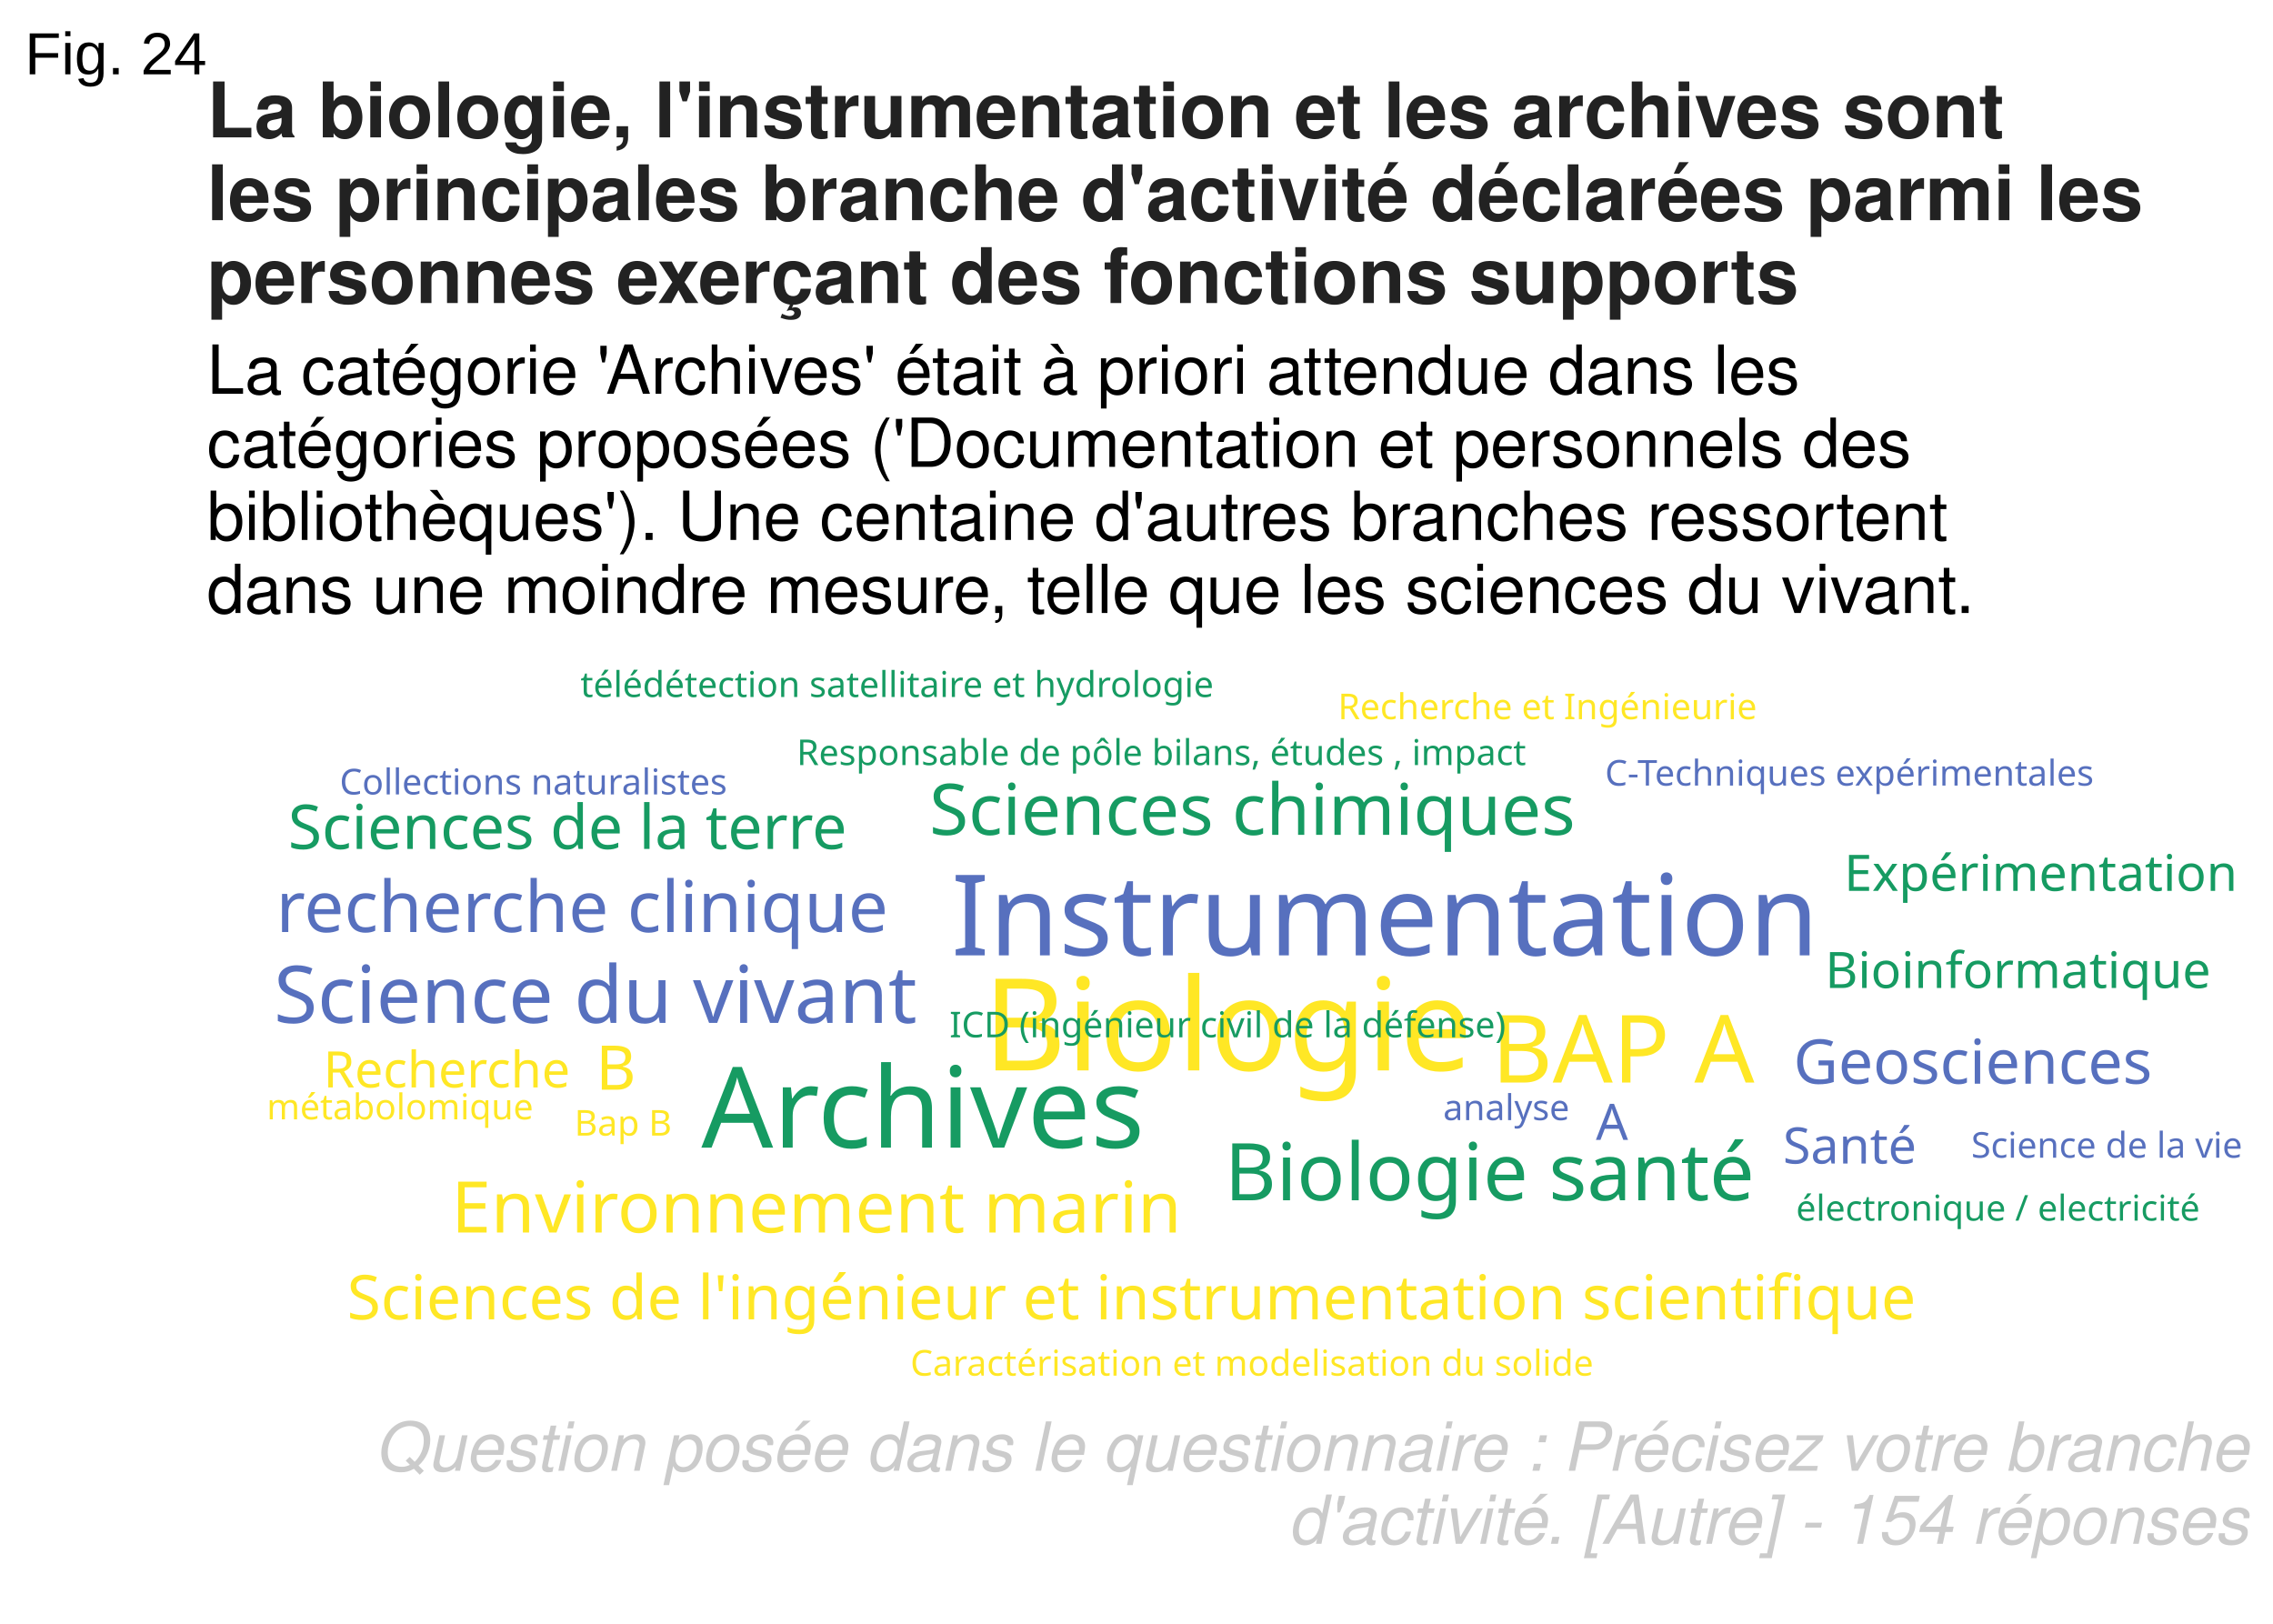
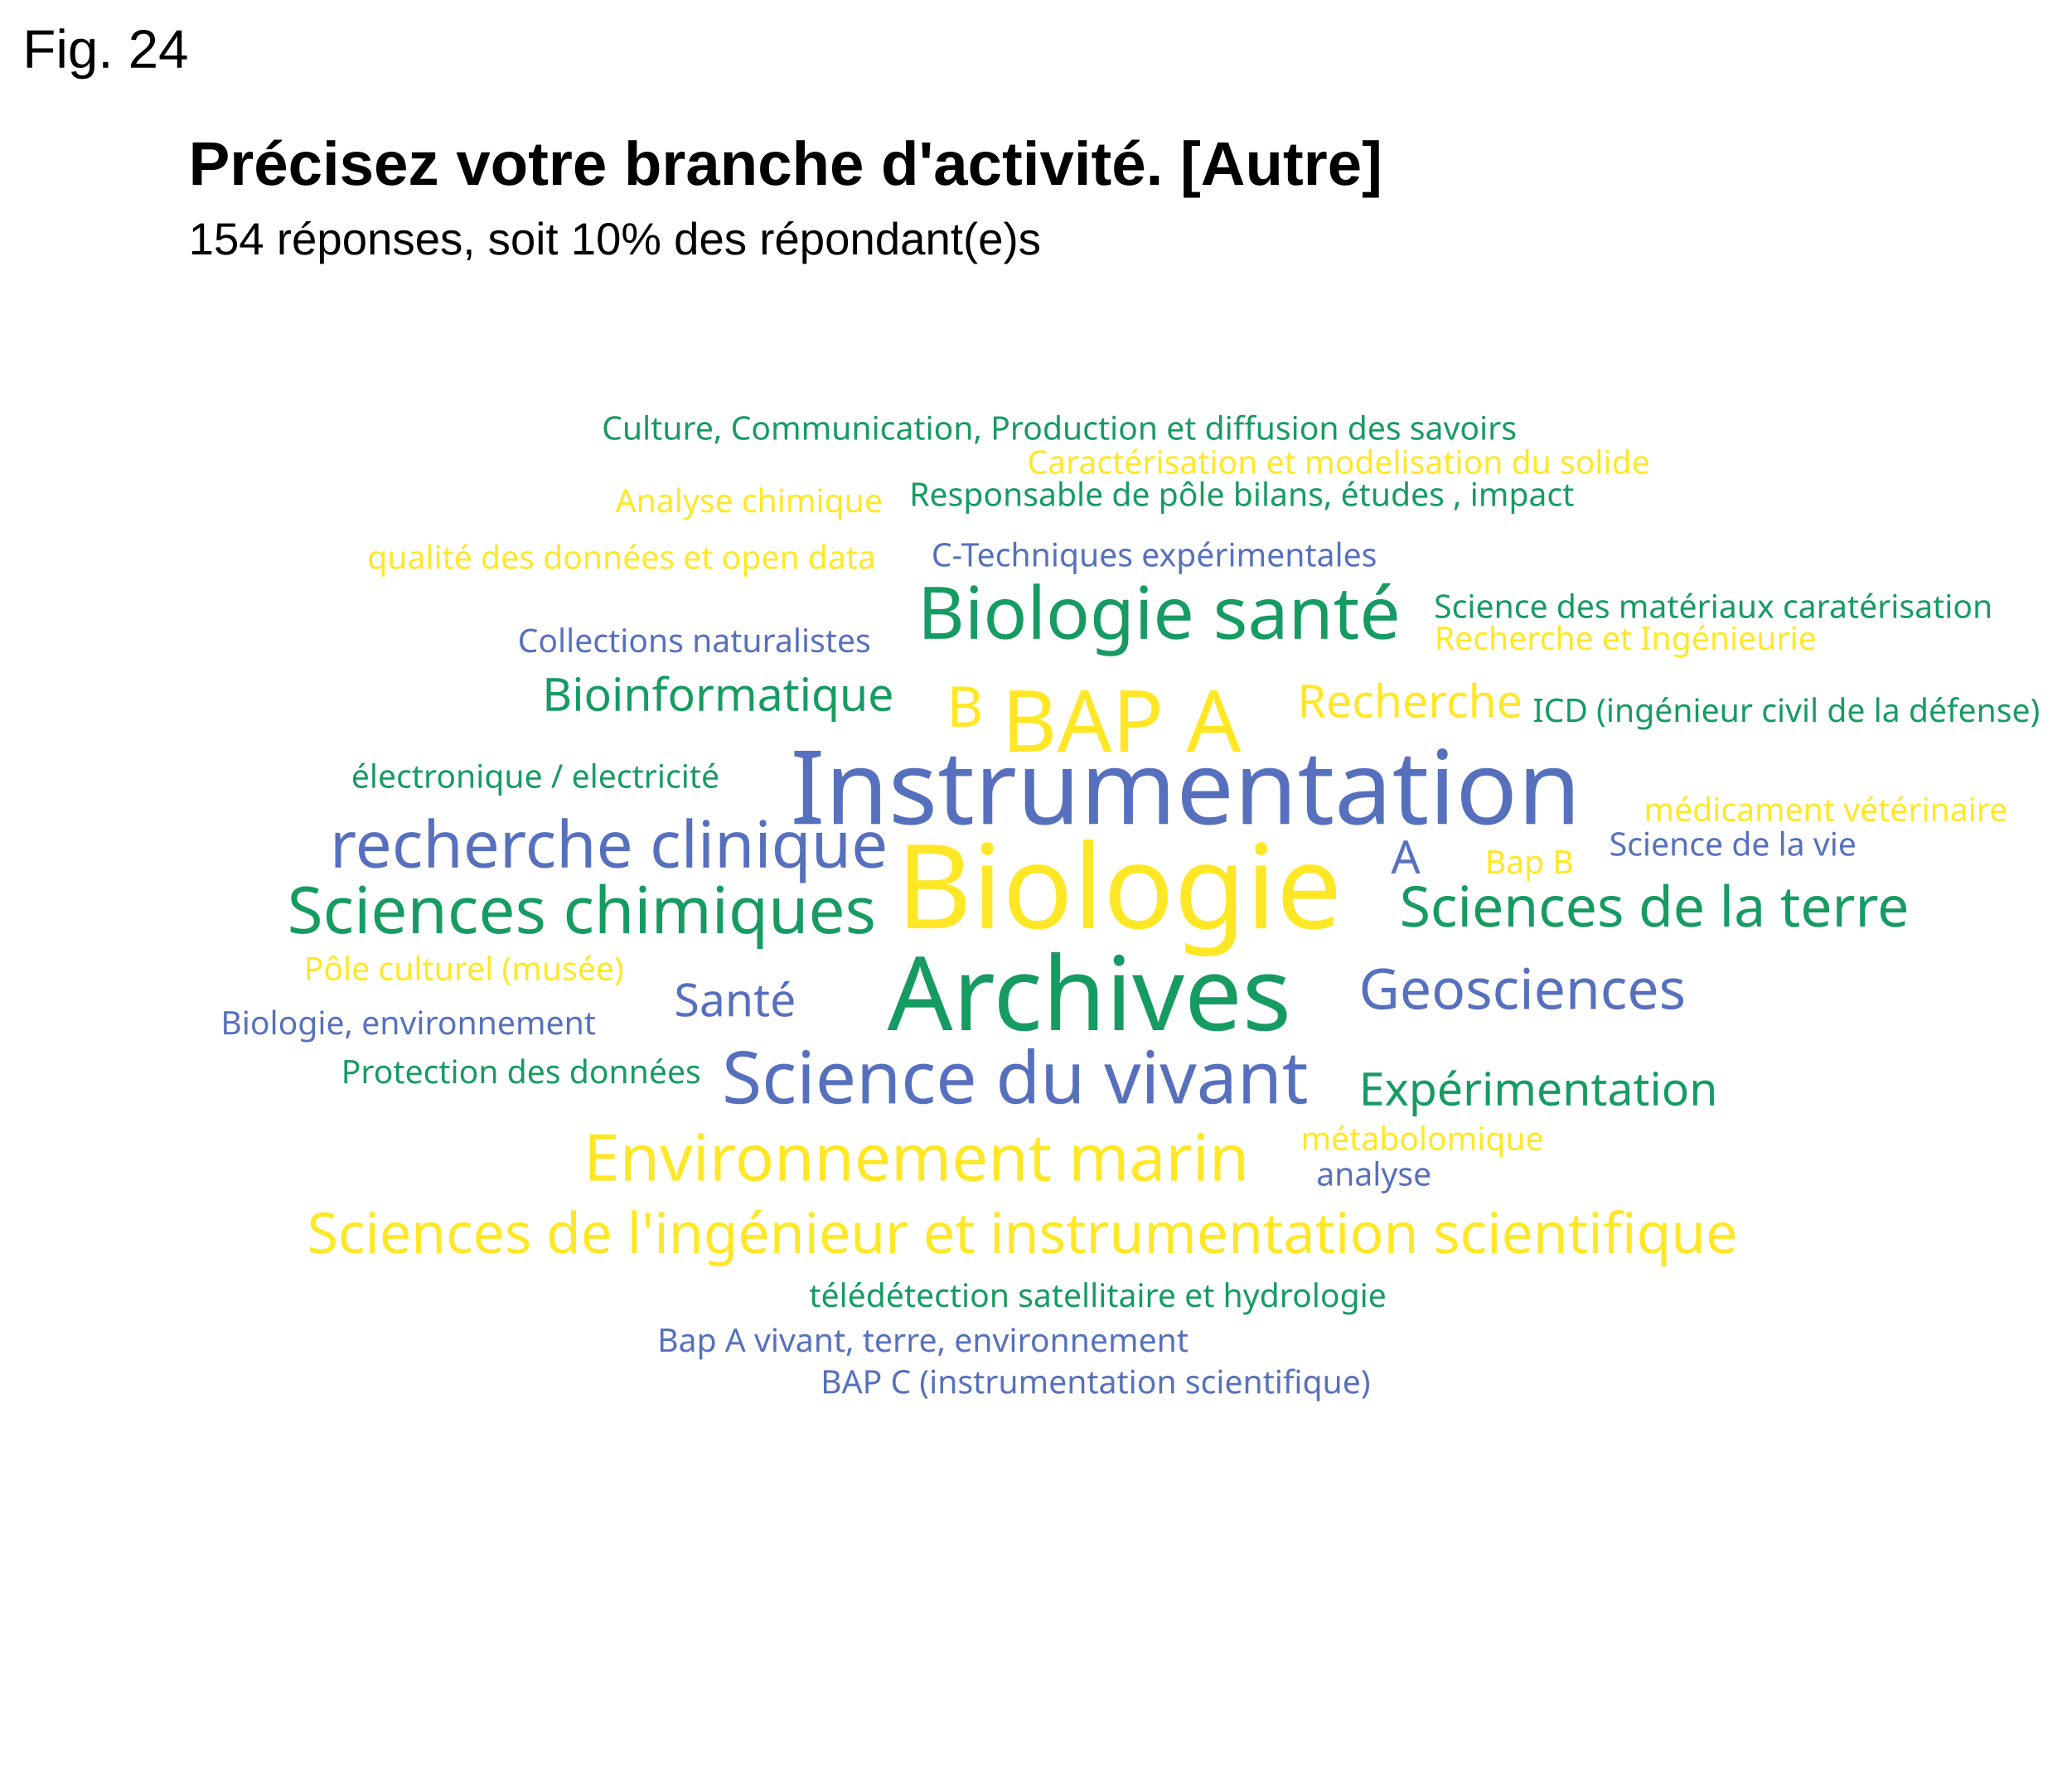
- <svg xmlns="http://www.w3.org/2000/svg" class="svglite" width="504.00pt" height="360.00pt" viewBox="0 0 504.00 360.00">
+ <svg xmlns="http://www.w3.org/2000/svg" class="svglite" width="504.00pt" height="432.00pt" viewBox="0 0 504.00 432.00">
  <defs>
    <style type="text/css">
    .svglite line, .svglite polyline, .svglite polygon, .svglite path, .svglite rect, .svglite circle {
      fill: none;
      stroke: #000000;
      stroke-linecap: round;
      stroke-linejoin: round;
      stroke-miterlimit: 10.00;
    }
    .svglite text {
      white-space: pre;
    }
  </style>
  </defs>
  <rect width="100%" height="100%" style="stroke: none; fill: none;" />
  <defs>
-     <clipPath id="cpMC4wMHw1MDQuMDB8MC4wMHwzNjAuMDA=">
-       <rect x="0.00" y="0.00" width="504.00" height="360.00" />
+     <clipPath id="cpMC4wMHw1MDQuMDB8MC4wMHw0MzIuMDA=">
+       <rect x="0.00" y="0.00" width="504.00" height="432.00" />
    </clipPath>
  </defs>
-   <g clip-path="url(#cpMC4wMHw1MDQuMDB8MC4wMHwzNjAuMDA=)">
+   <g clip-path="url(#cpMC4wMHw1MDQuMDB8MC4wMHw0MzIuMDA=)">
</g>
  <defs>
-     <clipPath id="cpNDUuODl8NDk4LjUyfDE0OC4xNXwzMDYuMTc=">
-       <rect x="45.89" y="148.15" width="452.63" height="158.02" />
+     <clipPath id="cpNDUuODl8NDk4LjUyfDQuNzh8NDI2LjUy">
+       <rect x="45.89" y="4.78" width="452.63" height="421.74" />
    </clipPath>
  </defs>
-   <g clip-path="url(#cpNDUuODl8NDk4LjUyfDE0OC4xNXwzMDYuMTc=)">
-     <text x="272.21" y="237.32" text-anchor="middle" style="font-size: 28.45px;fill: #FFE725; font-family: &quot;Noto Sans&quot;;" textLength="108.44px" lengthAdjust="spacingAndGlyphs">Biologie</text>
-     <text x="307.08" y="211.81" text-anchor="middle" style="font-size: 24.95px;fill: #5770BE; font-family: &quot;Noto Sans&quot;;" textLength="192.36px" lengthAdjust="spacingAndGlyphs">Instrumentation</text>
-     <text x="204.65" y="254.45" text-anchor="middle" style="font-size: 24.95px;fill: #169B62; font-family: &quot;Noto Sans&quot;;" textLength="98.80px" lengthAdjust="spacingAndGlyphs">Archives</text>
-     <text x="359.87" y="240.01" text-anchor="middle" style="font-size: 20.88px;fill: #FFE725; font-family: &quot;Noto Sans&quot;;" textLength="58.31px" lengthAdjust="spacingAndGlyphs">BAP A</text>
-     <text x="132.01" y="226.79" text-anchor="middle" style="font-size: 17.65px;fill: #5770BE; font-family: &quot;Noto Sans&quot;;" textLength="142.54px" lengthAdjust="spacingAndGlyphs">Science du vivant</text>
-     <text x="330.26" y="266.11" text-anchor="middle" style="font-size: 17.65px;fill: #169B62; font-family: &quot;Noto Sans&quot;;" textLength="117.42px" lengthAdjust="spacingAndGlyphs">Biologie santé</text>
-     <text x="181.03" y="273.26" text-anchor="middle" style="font-size: 15.78px;fill: #FFE725; font-family: &quot;Noto Sans&quot;;" textLength="162.26px" lengthAdjust="spacingAndGlyphs">Environnement marin</text>
-     <text x="129.07" y="206.64" text-anchor="middle" style="font-size: 15.78px;fill: #5770BE; font-family: &quot;Noto Sans&quot;;" textLength="136.41px" lengthAdjust="spacingAndGlyphs">recherche clinique</text>
-     <text x="277.68" y="185.09" text-anchor="middle" style="font-size: 15.78px;fill: #169B62; font-family: &quot;Noto Sans&quot;;" textLength="143.26px" lengthAdjust="spacingAndGlyphs">Sciences chimiques</text>
-     <text x="250.88" y="292.51" text-anchor="middle" style="font-size: 13.67px;fill: #FFE725; font-family: &quot;Noto Sans&quot;;" textLength="347.52px" lengthAdjust="spacingAndGlyphs">Sciences de l'ingénieur et instrumentation scientifique</text>
-     <text x="437.44" y="240.26" text-anchor="middle" style="font-size: 13.67px;fill: #5770BE; font-family: &quot;Noto Sans&quot;;" textLength="79.47px" lengthAdjust="spacingAndGlyphs">Geosciences</text>
-     <text x="125.83" y="188.22" text-anchor="middle" style="font-size: 13.67px;fill: #169B62; font-family: &quot;Noto Sans&quot;;" textLength="124.06px" lengthAdjust="spacingAndGlyphs">Sciences de la terre</text>
-     <text x="136.56" y="241.60" text-anchor="middle" style="font-size: 13.67px;fill: #FFE725; font-family: &quot;Noto Sans&quot;;" textLength="8.88px" lengthAdjust="spacingAndGlyphs">B</text>
-     <text x="357.43" y="252.73" text-anchor="middle" style="font-size: 11.16px;fill: #5770BE; font-family: &quot;Noto Sans&quot;;" textLength="7.13px" lengthAdjust="spacingAndGlyphs">A</text>
-     <text x="447.45" y="219.05" text-anchor="middle" style="font-size: 11.16px;fill: #169B62; font-family: &quot;Noto Sans&quot;;" textLength="85.49px" lengthAdjust="spacingAndGlyphs">Bioinformatique</text>
-     <text x="99.07" y="241.10" text-anchor="middle" style="font-size: 11.16px;fill: #FFE725; font-family: &quot;Noto Sans&quot;;" textLength="54.94px" lengthAdjust="spacingAndGlyphs">Recherche</text>
-     <text x="410.15" y="257.97" text-anchor="middle" style="font-size: 11.16px;fill: #5770BE; font-family: &quot;Noto Sans&quot;;" textLength="29.60px" lengthAdjust="spacingAndGlyphs">Santé</text>
-     <text x="452.52" y="197.51" text-anchor="middle" style="font-size: 11.16px;fill: #169B62; font-family: &quot;Noto Sans&quot;;" textLength="87.21px" lengthAdjust="spacingAndGlyphs">Expérimentation</text>
-     <text x="88.70" y="248.17" text-anchor="middle" style="font-size: 7.89px;fill: #FFE725; font-family: &quot;Noto Sans&quot;;" textLength="59.14px" lengthAdjust="spacingAndGlyphs">métabolomique</text>
-     <text x="410.07" y="174.17" text-anchor="middle" style="font-size: 7.89px;fill: #5770BE; font-family: &quot;Noto Sans&quot;;" textLength="109.43px" lengthAdjust="spacingAndGlyphs">C-Techniques expérimentales</text>
-     <text x="443.02" y="270.62" text-anchor="middle" style="font-size: 7.89px;fill: #169B62; font-family: &quot;Noto Sans&quot;;" textLength="89.74px" lengthAdjust="spacingAndGlyphs">électronique / electricité</text>
-     <text x="138.16" y="251.77" text-anchor="middle" style="font-size: 7.89px;fill: #FFE725; font-family: &quot;Noto Sans&quot;;" textLength="21.59px" lengthAdjust="spacingAndGlyphs">Bap B</text>
-     <text x="334.00" y="248.34" text-anchor="middle" style="font-size: 7.89px;fill: #5770BE; font-family: &quot;Noto Sans&quot;;" textLength="28.02px" lengthAdjust="spacingAndGlyphs">analyse</text>
-     <text x="257.52" y="169.62" text-anchor="middle" style="font-size: 7.89px;fill: #169B62; font-family: &quot;Noto Sans&quot;;" textLength="161.76px" lengthAdjust="spacingAndGlyphs">Responsable de pôle bilans, études , impact</text>
-     <text x="343.12" y="159.45" text-anchor="middle" style="font-size: 7.89px;fill: #FFE725; font-family: &quot;Noto Sans&quot;;" textLength="93.09px" lengthAdjust="spacingAndGlyphs">Recherche et Ingénieurie</text>
-     <text x="118.27" y="176.13" text-anchor="middle" style="font-size: 7.89px;fill: #5770BE; font-family: &quot;Noto Sans&quot;;" textLength="86.10px" lengthAdjust="spacingAndGlyphs">Collections naturalistes</text>
-     <text x="198.91" y="154.53" text-anchor="middle" style="font-size: 7.89px;fill: #169B62; font-family: &quot;Noto Sans&quot;;" textLength="140.76px" lengthAdjust="spacingAndGlyphs">télédétection satellitaire et hydrologie</text>
-     <text x="277.59" y="304.99" text-anchor="middle" style="font-size: 7.89px;fill: #FFE725; font-family: &quot;Noto Sans&quot;;" textLength="151.68px" lengthAdjust="spacingAndGlyphs">Caractérisation et modelisation du solide</text>
-     <text x="467.15" y="256.67" text-anchor="middle" style="font-size: 7.89px;fill: #5770BE; font-family: &quot;Noto Sans&quot;;" textLength="60.14px" lengthAdjust="spacingAndGlyphs">Science de la vie</text>
-     <text x="272.21" y="229.98" text-anchor="middle" style="font-size: 7.89px;fill: #169B62; font-family: &quot;Noto Sans&quot;;" textLength="123.39px" lengthAdjust="spacingAndGlyphs">ICD (ingénieur civil de la défense)</text>
+   <g clip-path="url(#cpNDUuODl8NDk4LjUyfDQuNzh8NDI2LjUy)">
+     <text x="272.21" y="225.81" text-anchor="middle" style="font-size: 28.45px;fill: #FFE725; font-family: &quot;Noto Sans&quot;;" textLength="108.44px" lengthAdjust="spacingAndGlyphs">Biologie</text>
+     <text x="288.39" y="200.45" text-anchor="middle" style="font-size: 24.95px;fill: #5770BE; font-family: &quot;Noto Sans&quot;;" textLength="192.36px" lengthAdjust="spacingAndGlyphs">Instrumentation</text>
+     <text x="264.97" y="250.59" text-anchor="middle" style="font-size: 24.95px;fill: #169B62; font-family: &quot;Noto Sans&quot;;" textLength="98.80px" lengthAdjust="spacingAndGlyphs">Archives</text>
+     <text x="272.74" y="182.87" text-anchor="middle" style="font-size: 20.88px;fill: #FFE725; font-family: &quot;Noto Sans&quot;;" textLength="58.31px" lengthAdjust="spacingAndGlyphs">BAP A</text>
+     <text x="246.92" y="268.41" text-anchor="middle" style="font-size: 17.65px;fill: #5770BE; font-family: &quot;Noto Sans&quot;;" textLength="142.54px" lengthAdjust="spacingAndGlyphs">Science du vivant</text>
+     <text x="281.90" y="155.39" text-anchor="middle" style="font-size: 17.65px;fill: #169B62; font-family: &quot;Noto Sans&quot;;" textLength="117.42px" lengthAdjust="spacingAndGlyphs">Biologie santé</text>
+     <text x="222.91" y="287.20" text-anchor="middle" style="font-size: 15.78px;fill: #FFE725; font-family: &quot;Noto Sans&quot;;" textLength="162.26px" lengthAdjust="spacingAndGlyphs">Environnement marin</text>
+     <text x="148.09" y="211.03" text-anchor="middle" style="font-size: 15.78px;fill: #5770BE; font-family: &quot;Noto Sans&quot;;" textLength="136.41px" lengthAdjust="spacingAndGlyphs">recherche clinique</text>
+     <text x="141.49" y="227.03" text-anchor="middle" style="font-size: 15.78px;fill: #169B62; font-family: &quot;Noto Sans&quot;;" textLength="143.26px" lengthAdjust="spacingAndGlyphs">Sciences chimiques</text>
+     <text x="248.68" y="304.80" text-anchor="middle" style="font-size: 13.67px;fill: #FFE725; font-family: &quot;Noto Sans&quot;;" textLength="347.52px" lengthAdjust="spacingAndGlyphs">Sciences de l'ingénieur et instrumentation scientifique</text>
+     <text x="370.30" y="245.45" text-anchor="middle" style="font-size: 13.67px;fill: #5770BE; font-family: &quot;Noto Sans&quot;;" textLength="79.47px" lengthAdjust="spacingAndGlyphs">Geosciences</text>
+     <text x="402.41" y="225.40" text-anchor="middle" style="font-size: 13.67px;fill: #169B62; font-family: &quot;Noto Sans&quot;;" textLength="124.06px" lengthAdjust="spacingAndGlyphs">Sciences de la terre</text>
+     <text x="234.74" y="176.78" text-anchor="middle" style="font-size: 13.67px;fill: #FFE725; font-family: &quot;Noto Sans&quot;;" textLength="8.88px" lengthAdjust="spacingAndGlyphs">B</text>
+     <text x="341.92" y="212.47" text-anchor="middle" style="font-size: 11.16px;fill: #5770BE; font-family: &quot;Noto Sans&quot;;" textLength="7.13px" lengthAdjust="spacingAndGlyphs">A</text>
+     <text x="174.66" y="172.92" text-anchor="middle" style="font-size: 11.16px;fill: #169B62; font-family: &quot;Noto Sans&quot;;" textLength="85.49px" lengthAdjust="spacingAndGlyphs">Bioinformatique</text>
+     <text x="342.98" y="174.55" text-anchor="middle" style="font-size: 11.16px;fill: #FFE725; font-family: &quot;Noto Sans&quot;;" textLength="54.94px" lengthAdjust="spacingAndGlyphs">Recherche</text>
+     <text x="178.80" y="247.23" text-anchor="middle" style="font-size: 11.16px;fill: #5770BE; font-family: &quot;Noto Sans&quot;;" textLength="29.60px" lengthAdjust="spacingAndGlyphs">Santé</text>
+     <text x="374.19" y="268.90" text-anchor="middle" style="font-size: 11.16px;fill: #169B62; font-family: &quot;Noto Sans&quot;;" textLength="87.21px" lengthAdjust="spacingAndGlyphs">Expérimentation</text>
+     <text x="345.96" y="279.79" text-anchor="middle" style="font-size: 7.89px;fill: #FFE725; font-family: &quot;Noto Sans&quot;;" textLength="59.14px" lengthAdjust="spacingAndGlyphs">métabolomique</text>
+     <text x="280.76" y="137.78" text-anchor="middle" style="font-size: 7.89px;fill: #5770BE; font-family: &quot;Noto Sans&quot;;" textLength="109.43px" lengthAdjust="spacingAndGlyphs">C-Techniques expérimentales</text>
+     <text x="130.22" y="191.64" text-anchor="middle" style="font-size: 7.89px;fill: #169B62; font-family: &quot;Noto Sans&quot;;" textLength="89.74px" lengthAdjust="spacingAndGlyphs">électronique / electricité</text>
+     <text x="372.00" y="212.50" text-anchor="middle" style="font-size: 7.89px;fill: #FFE725; font-family: &quot;Noto Sans&quot;;" textLength="21.59px" lengthAdjust="spacingAndGlyphs">Bap B</text>
+     <text x="334.19" y="288.41" text-anchor="middle" style="font-size: 7.89px;fill: #5770BE; font-family: &quot;Noto Sans&quot;;" textLength="28.02px" lengthAdjust="spacingAndGlyphs">analyse</text>
+     <text x="302.05" y="123.07" text-anchor="middle" style="font-size: 7.89px;fill: #169B62; font-family: &quot;Noto Sans&quot;;" textLength="161.76px" lengthAdjust="spacingAndGlyphs">Responsable de pôle bilans, études , impact</text>
+     <text x="395.39" y="158.07" text-anchor="middle" style="font-size: 7.89px;fill: #FFE725; font-family: &quot;Noto Sans&quot;;" textLength="93.09px" lengthAdjust="spacingAndGlyphs">Recherche et Ingénieurie</text>
+     <text x="168.88" y="158.65" text-anchor="middle" style="font-size: 7.89px;fill: #5770BE; font-family: &quot;Noto Sans&quot;;" textLength="86.10px" lengthAdjust="spacingAndGlyphs">Collections naturalistes</text>
+     <text x="267.04" y="317.92" text-anchor="middle" style="font-size: 7.89px;fill: #169B62; font-family: &quot;Noto Sans&quot;;" textLength="140.76px" lengthAdjust="spacingAndGlyphs">télédétection satellitaire et hydrologie</text>
+     <text x="325.60" y="115.24" text-anchor="middle" style="font-size: 7.89px;fill: #FFE725; font-family: &quot;Noto Sans&quot;;" textLength="151.68px" lengthAdjust="spacingAndGlyphs">Caractérisation et modelisation du solide</text>
+     <text x="421.50" y="208.14" text-anchor="middle" style="font-size: 7.89px;fill: #5770BE; font-family: &quot;Noto Sans&quot;;" textLength="60.14px" lengthAdjust="spacingAndGlyphs">Science de la vie</text>
+     <text x="434.52" y="175.61" text-anchor="middle" style="font-size: 7.89px;fill: #169B62; font-family: &quot;Noto Sans&quot;;" textLength="123.39px" lengthAdjust="spacingAndGlyphs">ICD (ingénieur civil de la défense)</text>
+     <text x="151.22" y="138.39" text-anchor="middle" style="font-size: 7.89px;fill: #FFE725; font-family: &quot;Noto Sans&quot;;" textLength="123.74px" lengthAdjust="spacingAndGlyphs">qualité des données et open data</text>
+     <text x="224.50" y="328.83" text-anchor="middle" style="font-size: 7.89px;fill: #5770BE; font-family: &quot;Noto Sans&quot;;" textLength="129.54px" lengthAdjust="spacingAndGlyphs">Bap A vivant, terre, environnement</text>
+     <text x="416.74" y="150.31" text-anchor="middle" style="font-size: 7.89px;fill: #169B62; font-family: &quot;Noto Sans&quot;;" textLength="136.09px" lengthAdjust="spacingAndGlyphs">Science des matériaux caratérisation</text>
+     <text x="112.83" y="238.45" text-anchor="middle" style="font-size: 7.89px;fill: #FFE725; font-family: &quot;Noto Sans&quot;;" textLength="77.98px" lengthAdjust="spacingAndGlyphs">Pôle culturel (musée)</text>
+     <text x="266.49" y="338.96" text-anchor="middle" style="font-size: 7.89px;fill: #5770BE; font-family: &quot;Noto Sans&quot;;" textLength="133.77px" lengthAdjust="spacingAndGlyphs">BAP C (instrumentation scientifique)</text>
+     <text x="126.75" y="263.52" text-anchor="middle" style="font-size: 7.89px;fill: #169B62; font-family: &quot;Noto Sans&quot;;" textLength="87.67px" lengthAdjust="spacingAndGlyphs">Protection des données</text>
+     <text x="444.10" y="199.76" text-anchor="middle" style="font-size: 7.89px;fill: #FFE725; font-family: &quot;Noto Sans&quot;;" textLength="88.65px" lengthAdjust="spacingAndGlyphs">médicament vétérinaire</text>
+     <text x="99.32" y="251.63" text-anchor="middle" style="font-size: 7.89px;fill: #5770BE; font-family: &quot;Noto Sans&quot;;" textLength="91.42px" lengthAdjust="spacingAndGlyphs">Biologie, environnement</text>
+     <text x="257.67" y="106.95" text-anchor="middle" style="font-size: 7.89px;fill: #169B62; font-family: &quot;Noto Sans&quot;;" textLength="222.92px" lengthAdjust="spacingAndGlyphs">Culture, Communication, Production et diffusion des savoirs</text>
+     <text x="182.20" y="124.61" text-anchor="middle" style="font-size: 7.89px;fill: #FFE725; font-family: &quot;Noto Sans&quot;;" textLength="64.98px" lengthAdjust="spacingAndGlyphs">Analyse chimique</text>
  </g>
-   <g clip-path="url(#cpMC4wMHw1MDQuMDB8MC4wMHwzNjAuMDA=)">
-     <text x="45.89" y="87.31" style="font-size: 15.00px; font-family: &quot;Nimbus Sans&quot;;" textLength="355.04px" lengthAdjust="spacingAndGlyphs">La catégorie 'Archives' était à priori attendue dans les</text>
-     <text x="45.89" y="103.51" style="font-size: 15.00px; font-family: &quot;Nimbus Sans&quot;;" textLength="378.83px" lengthAdjust="spacingAndGlyphs">catégories proposées ('Documentation et personnels des</text>
-     <text x="45.89" y="119.71" style="font-size: 15.00px; font-family: &quot;Nimbus Sans&quot;;" textLength="386.70px" lengthAdjust="spacingAndGlyphs">bibliothèques'). Une centaine d'autres branches ressortent</text>
-     <text x="45.89" y="135.91" style="font-size: 15.00px; font-family: &quot;Nimbus Sans&quot;;" textLength="393.47px" lengthAdjust="spacingAndGlyphs">dans une moindre mesure, telle que les sciences du vivant.</text>
-     <text x="45.89" y="30.46" style="font-size: 17.00px; font-weight: bold;fill: #222222; font-family: &quot;Nimbus Sans&quot;;" textLength="398.94px" lengthAdjust="spacingAndGlyphs">La biologie, l'instrumentation et les archives sont</text>
-     <text x="45.89" y="48.82" style="font-size: 17.00px; font-weight: bold;fill: #222222; font-family: &quot;Nimbus Sans&quot;;" textLength="429.25px" lengthAdjust="spacingAndGlyphs">les principales branche d'activité déclarées parmi les</text>
-     <text x="45.89" y="67.18" style="font-size: 17.00px; font-weight: bold;fill: #222222; font-family: &quot;Nimbus Sans&quot;;" textLength="353.34px" lengthAdjust="spacingAndGlyphs">personnes exerçant des fonctions supports</text>
-     <text x="498.52" y="326.08" text-anchor="end" style="font-size: 15.00px; font-style: italic;fill: #CBCBCB; font-family: &quot;Nimbus Sans&quot;;" textLength="417.67px" lengthAdjust="spacingAndGlyphs">Question posée dans le questionnaire : Précisez votre branche</text>
-     <text x="498.52" y="342.28" text-anchor="end" style="font-size: 15.00px; font-style: italic;fill: #CBCBCB; font-family: &quot;Nimbus Sans&quot;;" textLength="214.62px" lengthAdjust="spacingAndGlyphs">d'activité. [Autre] - 154 réponses</text>
+   <g clip-path="url(#cpMC4wMHw1MDQuMDB8MC4wMHw0MzIuMDA=)">
+     <text x="45.89" y="61.91" style="font-size: 11.00px; font-family: &quot;Arial&quot;;" textLength="215.29px" lengthAdjust="spacingAndGlyphs">154 réponses, soit 10% des répondant(e)s</text>
+     <text x="45.89" y="28.78" style="font-size: 15.00px; font-weight: bold; font-family: &quot;Arial&quot;;" textLength="0.00px" lengthAdjust="spacingAndGlyphs" />
+     <text x="45.89" y="44.98" style="font-size: 15.00px; font-weight: bold; font-family: &quot;Arial&quot;;" textLength="304.70px" lengthAdjust="spacingAndGlyphs">Précisez votre branche d'activité. [Autre]</text>
    <text x="25.69" y="16.48" text-anchor="middle" style="font-size: 13.20px; font-family: &quot;Arial&quot;;" textLength="40.41px" lengthAdjust="spacingAndGlyphs">Fig. 24</text>
  </g>
</svg>
